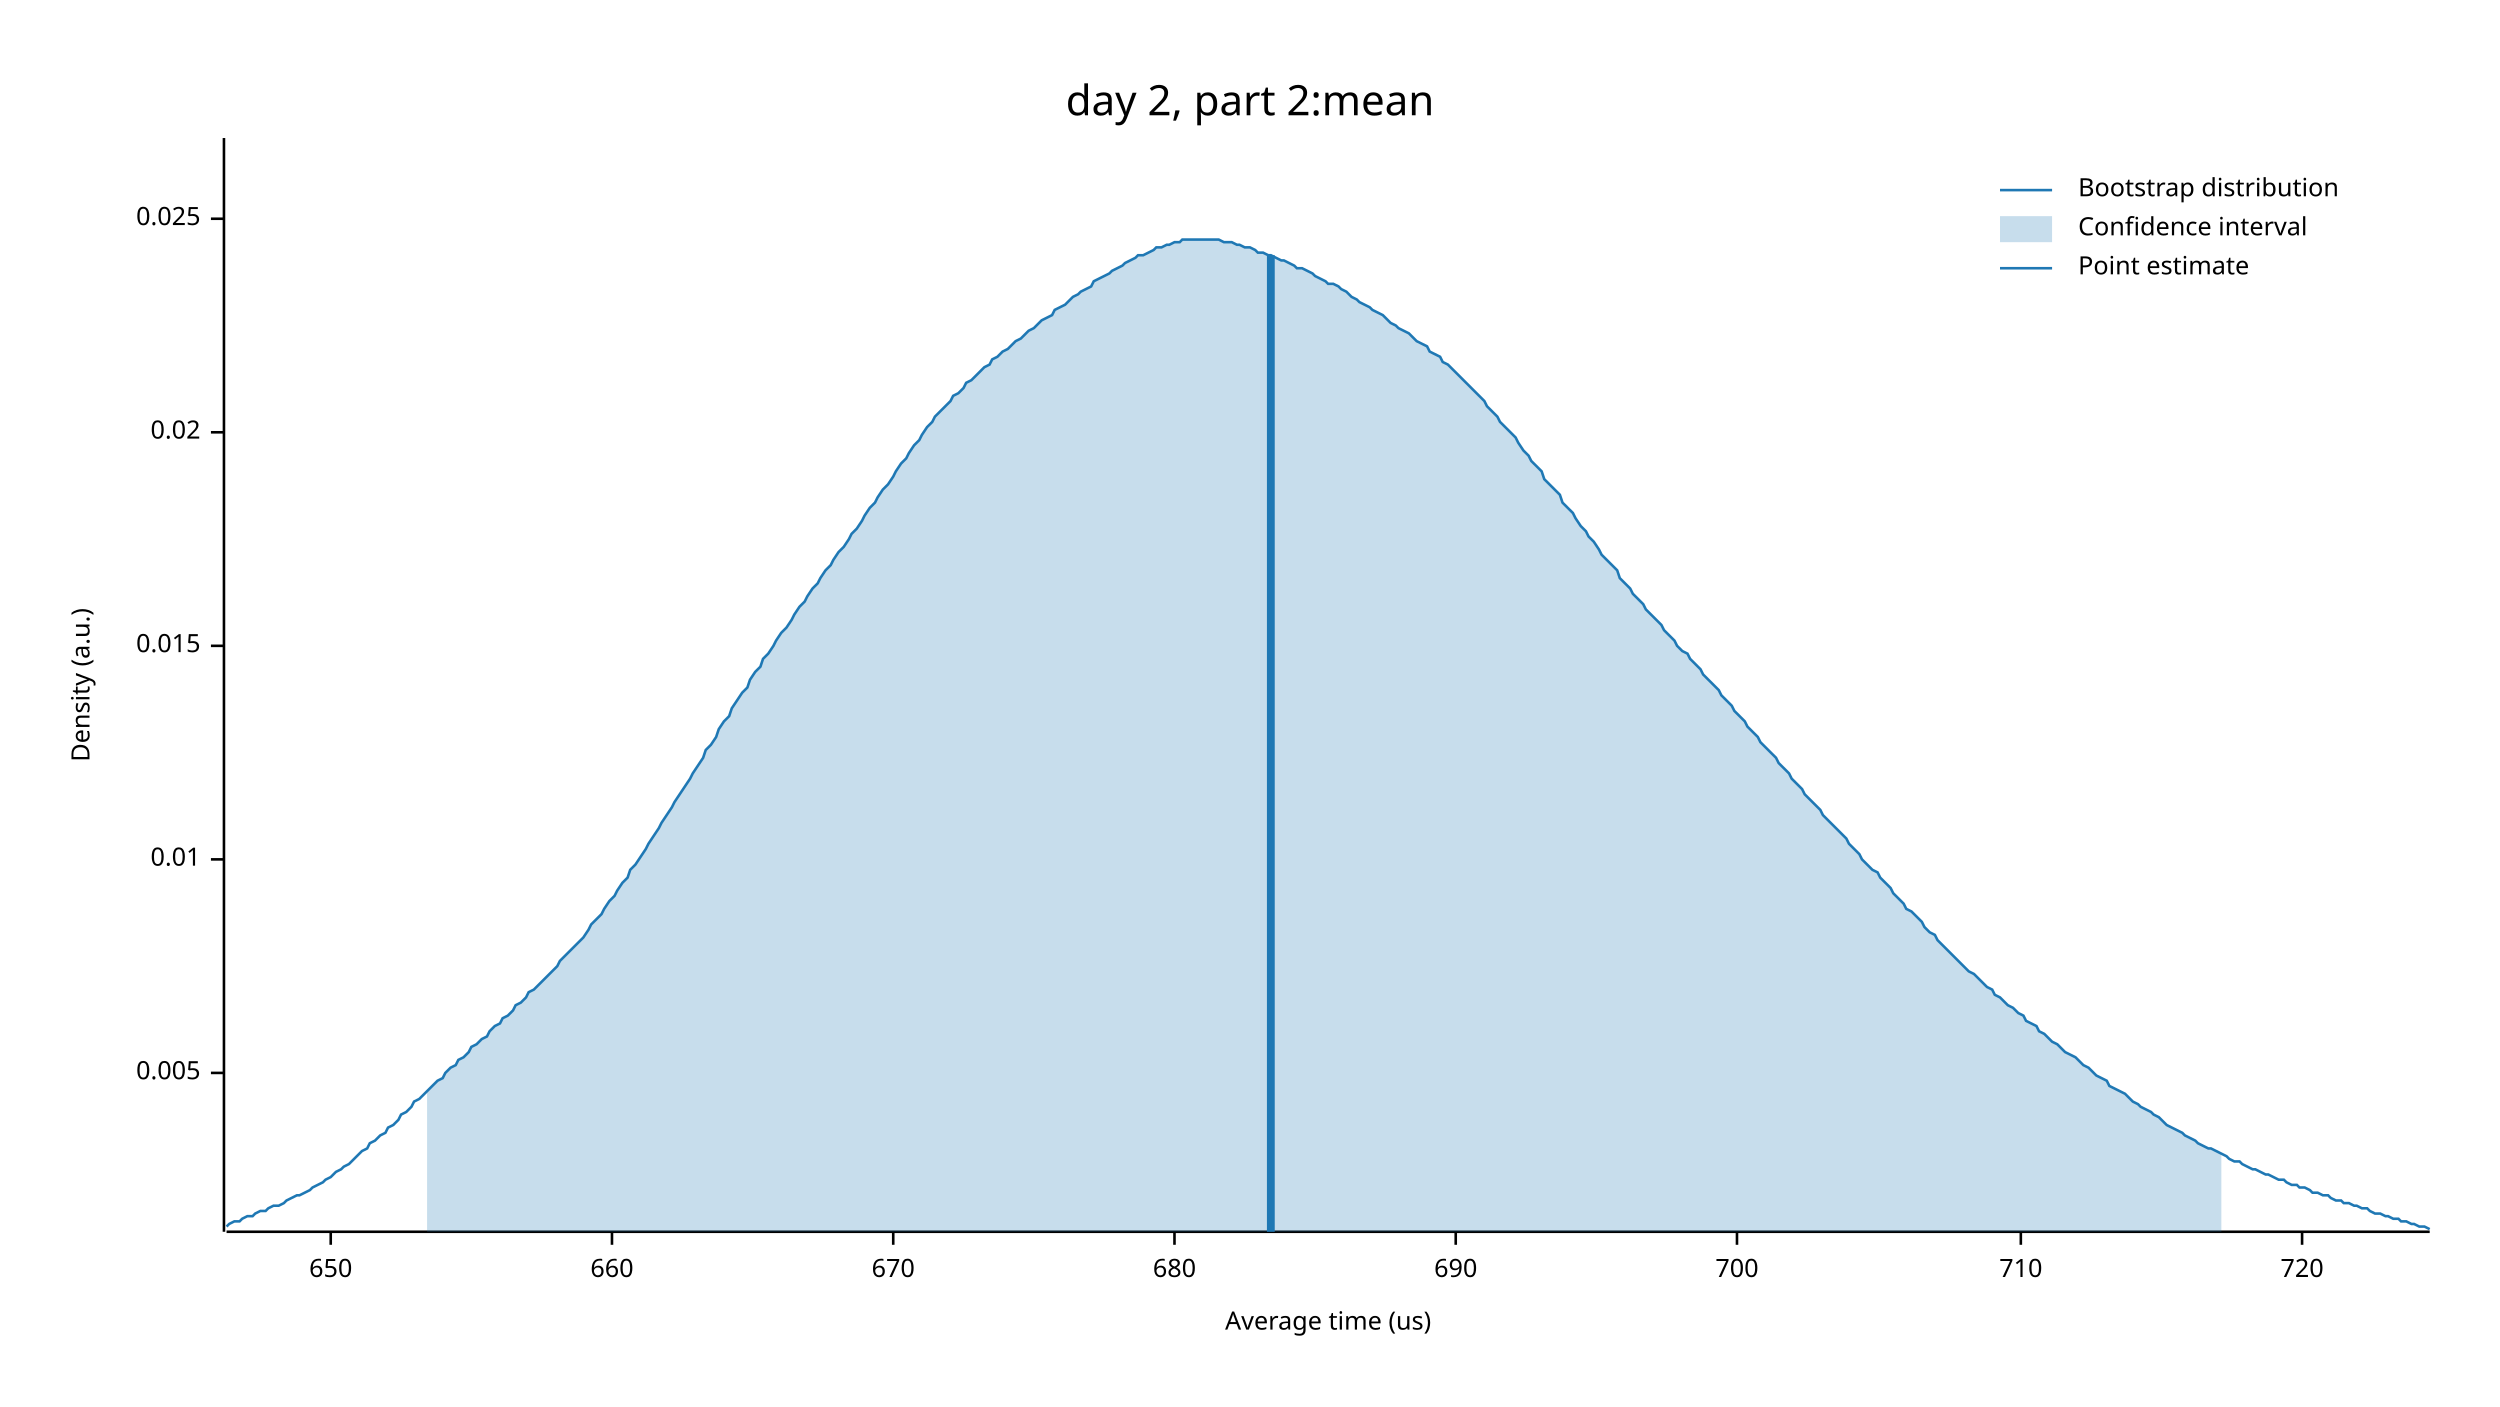
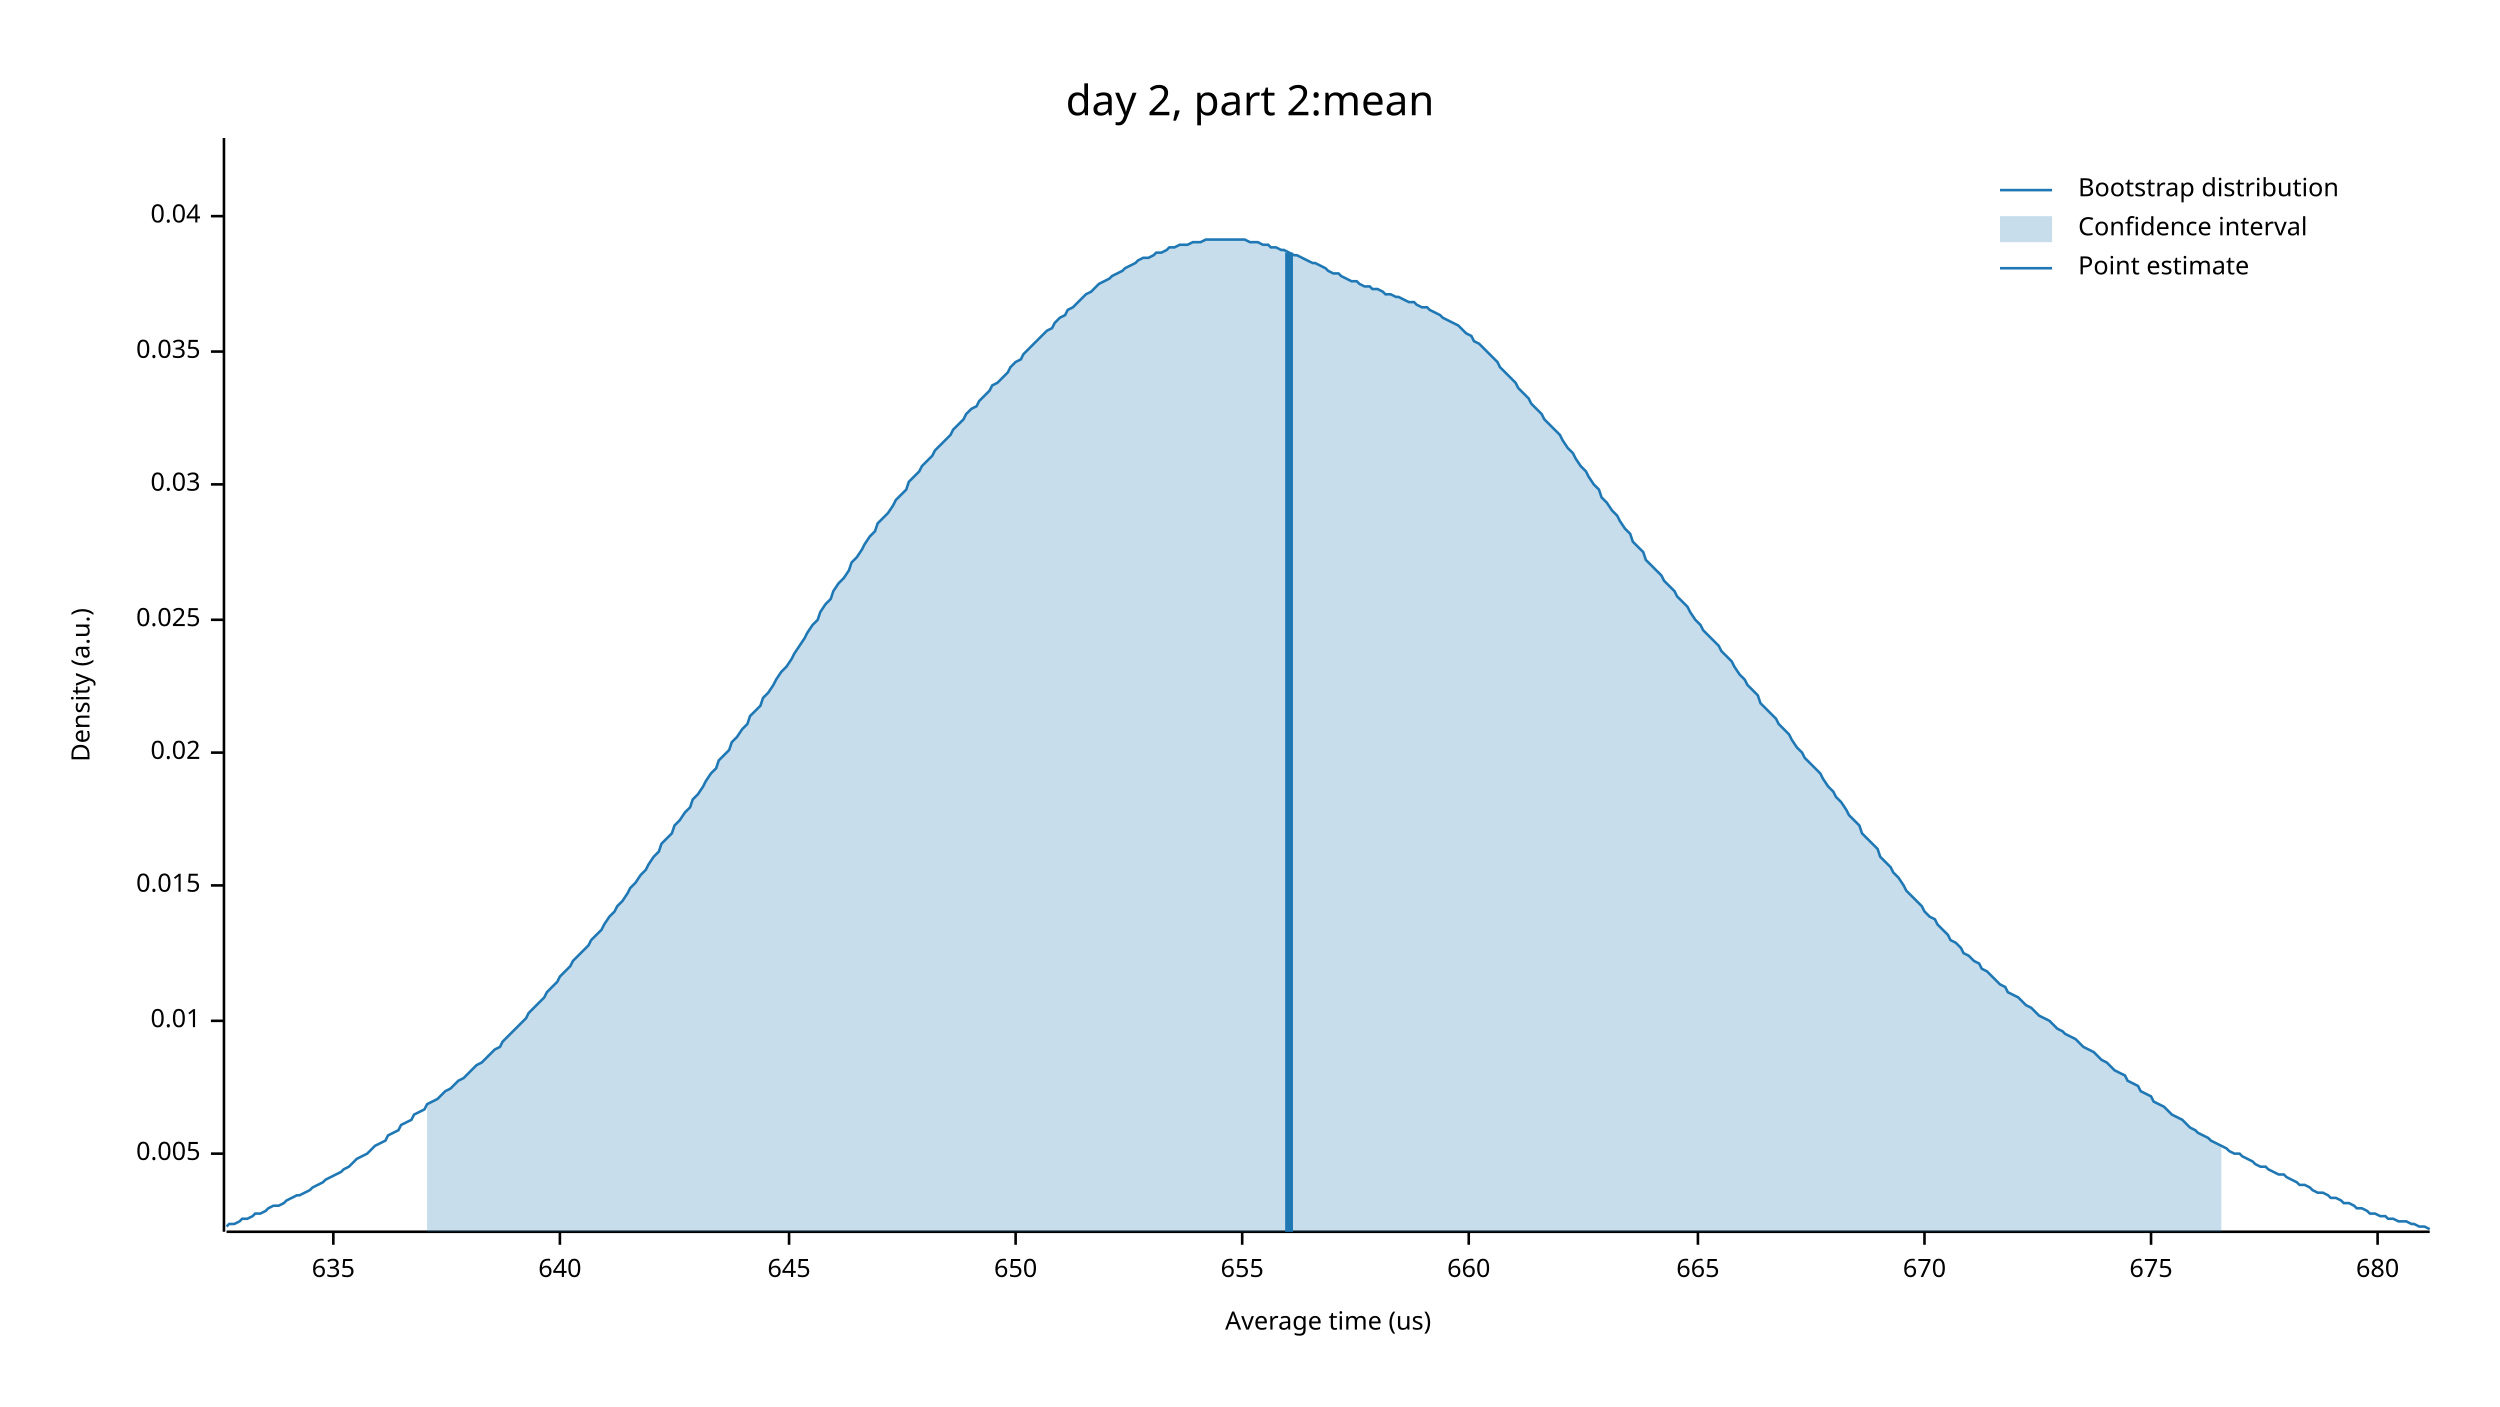
<svg xmlns="http://www.w3.org/2000/svg" width="960" height="540" viewBox="0 0 960 540">
  <text x="480" y="32" dy="0.76em" text-anchor="middle" font-family="sans-serif" font-size="16.129" opacity="1" fill="#000000">
day 2, part 2:mean
</text>
  <text x="27" y="263" dy="0.76em" text-anchor="middle" font-family="sans-serif" font-size="9.677" opacity="1" fill="#000000" transform="rotate(270, 27, 263)">
Density (a.u.)
</text>
  <text x="510" y="513" dy="-0.5ex" text-anchor="middle" font-family="sans-serif" font-size="9.677" opacity="1" fill="#000000">
Average time (us)
</text>
  <polyline fill="none" opacity="1" stroke="#000000" stroke-width="1" points="86,53 86,473 " />
-   <text x="77" y="412" dy="0.5ex" text-anchor="end" font-family="sans-serif" font-size="9.677" opacity="1" fill="#000000">
+   <text x="77" y="443" dy="0.5ex" text-anchor="end" font-family="sans-serif" font-size="9.677" opacity="1" fill="#000000">
0.005
</text>
-   <polyline fill="none" opacity="1" stroke="#000000" stroke-width="1" points="81,412 86,412 " />
-   <text x="77" y="330" dy="0.5ex" text-anchor="end" font-family="sans-serif" font-size="9.677" opacity="1" fill="#000000">
+   <polyline fill="none" opacity="1" stroke="#000000" stroke-width="1" points="81,443 86,443 " />
+   <text x="77" y="392" dy="0.5ex" text-anchor="end" font-family="sans-serif" font-size="9.677" opacity="1" fill="#000000">
0.01
</text>
-   <polyline fill="none" opacity="1" stroke="#000000" stroke-width="1" points="81,330 86,330 " />
-   <text x="77" y="248" dy="0.5ex" text-anchor="end" font-family="sans-serif" font-size="9.677" opacity="1" fill="#000000">
+   <polyline fill="none" opacity="1" stroke="#000000" stroke-width="1" points="81,392 86,392 " />
+   <text x="77" y="340" dy="0.5ex" text-anchor="end" font-family="sans-serif" font-size="9.677" opacity="1" fill="#000000">
0.015
</text>
-   <polyline fill="none" opacity="1" stroke="#000000" stroke-width="1" points="81,248 86,248 " />
-   <text x="77" y="166" dy="0.5ex" text-anchor="end" font-family="sans-serif" font-size="9.677" opacity="1" fill="#000000">
+   <polyline fill="none" opacity="1" stroke="#000000" stroke-width="1" points="81,340 86,340 " />
+   <text x="77" y="289" dy="0.5ex" text-anchor="end" font-family="sans-serif" font-size="9.677" opacity="1" fill="#000000">
0.02
</text>
-   <polyline fill="none" opacity="1" stroke="#000000" stroke-width="1" points="81,166 86,166 " />
-   <text x="77" y="84" dy="0.5ex" text-anchor="end" font-family="sans-serif" font-size="9.677" opacity="1" fill="#000000">
+   <polyline fill="none" opacity="1" stroke="#000000" stroke-width="1" points="81,289 86,289 " />
+   <text x="77" y="238" dy="0.5ex" text-anchor="end" font-family="sans-serif" font-size="9.677" opacity="1" fill="#000000">
0.025
</text>
-   <polyline fill="none" opacity="1" stroke="#000000" stroke-width="1" points="81,84 86,84 " />
+   <polyline fill="none" opacity="1" stroke="#000000" stroke-width="1" points="81,238 86,238 " />
+   <text x="77" y="186" dy="0.5ex" text-anchor="end" font-family="sans-serif" font-size="9.677" opacity="1" fill="#000000">
+ 0.03
+ </text>
+   <polyline fill="none" opacity="1" stroke="#000000" stroke-width="1" points="81,186 86,186 " />
+   <text x="77" y="135" dy="0.5ex" text-anchor="end" font-family="sans-serif" font-size="9.677" opacity="1" fill="#000000">
+ 0.035
+ </text>
+   <polyline fill="none" opacity="1" stroke="#000000" stroke-width="1" points="81,135 86,135 " />
+   <text x="77" y="83" dy="0.5ex" text-anchor="end" font-family="sans-serif" font-size="9.677" opacity="1" fill="#000000">
+ 0.04
+ </text>
+   <polyline fill="none" opacity="1" stroke="#000000" stroke-width="1" points="81,83 86,83 " />
  <polyline fill="none" opacity="1" stroke="#000000" stroke-width="1" points="87,473 933,473 " />
-   <text x="127" y="483" dy="0.76em" text-anchor="middle" font-family="sans-serif" font-size="9.677" opacity="1" fill="#000000">
+   <text x="128" y="483" dy="0.76em" text-anchor="middle" font-family="sans-serif" font-size="9.677" opacity="1" fill="#000000">
+ 635
+ </text>
+   <polyline fill="none" opacity="1" stroke="#000000" stroke-width="1" points="128,473 128,478 " />
+   <text x="215" y="483" dy="0.76em" text-anchor="middle" font-family="sans-serif" font-size="9.677" opacity="1" fill="#000000">
+ 640
+ </text>
+   <polyline fill="none" opacity="1" stroke="#000000" stroke-width="1" points="215,473 215,478 " />
+   <text x="303" y="483" dy="0.76em" text-anchor="middle" font-family="sans-serif" font-size="9.677" opacity="1" fill="#000000">
+ 645
+ </text>
+   <polyline fill="none" opacity="1" stroke="#000000" stroke-width="1" points="303,473 303,478 " />
+   <text x="390" y="483" dy="0.76em" text-anchor="middle" font-family="sans-serif" font-size="9.677" opacity="1" fill="#000000">
650
</text>
-   <polyline fill="none" opacity="1" stroke="#000000" stroke-width="1" points="127,473 127,478 " />
-   <text x="235" y="483" dy="0.76em" text-anchor="middle" font-family="sans-serif" font-size="9.677" opacity="1" fill="#000000">
+   <polyline fill="none" opacity="1" stroke="#000000" stroke-width="1" points="390,473 390,478 " />
+   <text x="477" y="483" dy="0.76em" text-anchor="middle" font-family="sans-serif" font-size="9.677" opacity="1" fill="#000000">
+ 655
+ </text>
+   <polyline fill="none" opacity="1" stroke="#000000" stroke-width="1" points="477,473 477,478 " />
+   <text x="564" y="483" dy="0.76em" text-anchor="middle" font-family="sans-serif" font-size="9.677" opacity="1" fill="#000000">
660
</text>
-   <polyline fill="none" opacity="1" stroke="#000000" stroke-width="1" points="235,473 235,478 " />
-   <text x="343" y="483" dy="0.76em" text-anchor="middle" font-family="sans-serif" font-size="9.677" opacity="1" fill="#000000">
+   <polyline fill="none" opacity="1" stroke="#000000" stroke-width="1" points="564,473 564,478 " />
+   <text x="652" y="483" dy="0.76em" text-anchor="middle" font-family="sans-serif" font-size="9.677" opacity="1" fill="#000000">
+ 665
+ </text>
+   <polyline fill="none" opacity="1" stroke="#000000" stroke-width="1" points="652,473 652,478 " />
+   <text x="739" y="483" dy="0.76em" text-anchor="middle" font-family="sans-serif" font-size="9.677" opacity="1" fill="#000000">
670
</text>
-   <polyline fill="none" opacity="1" stroke="#000000" stroke-width="1" points="343,473 343,478 " />
-   <text x="451" y="483" dy="0.76em" text-anchor="middle" font-family="sans-serif" font-size="9.677" opacity="1" fill="#000000">
+   <polyline fill="none" opacity="1" stroke="#000000" stroke-width="1" points="739,473 739,478 " />
+   <text x="826" y="483" dy="0.76em" text-anchor="middle" font-family="sans-serif" font-size="9.677" opacity="1" fill="#000000">
+ 675
+ </text>
+   <polyline fill="none" opacity="1" stroke="#000000" stroke-width="1" points="826,473 826,478 " />
+   <text x="913" y="483" dy="0.76em" text-anchor="middle" font-family="sans-serif" font-size="9.677" opacity="1" fill="#000000">
680
</text>
-   <polyline fill="none" opacity="1" stroke="#000000" stroke-width="1" points="451,473 451,478 " />
-   <text x="559" y="483" dy="0.76em" text-anchor="middle" font-family="sans-serif" font-size="9.677" opacity="1" fill="#000000">
- 690
- </text>
-   <polyline fill="none" opacity="1" stroke="#000000" stroke-width="1" points="559,473 559,478 " />
-   <text x="667" y="483" dy="0.76em" text-anchor="middle" font-family="sans-serif" font-size="9.677" opacity="1" fill="#000000">
- 700
- </text>
-   <polyline fill="none" opacity="1" stroke="#000000" stroke-width="1" points="667,473 667,478 " />
-   <text x="776" y="483" dy="0.76em" text-anchor="middle" font-family="sans-serif" font-size="9.677" opacity="1" fill="#000000">
- 710
- </text>
-   <polyline fill="none" opacity="1" stroke="#000000" stroke-width="1" points="776,473 776,478 " />
-   <text x="884" y="483" dy="0.76em" text-anchor="middle" font-family="sans-serif" font-size="9.677" opacity="1" fill="#000000">
- 720
- </text>
-   <polyline fill="none" opacity="1" stroke="#000000" stroke-width="1" points="884,473 884,478 " />
-   <polyline fill="none" opacity="1" stroke="#1F78B4" stroke-width="1" points="87,471 88,470 90,469 92,469 93,468 95,467 97,467 98,466 100,465 102,465 103,464 105,463 107,463 109,462 110,461 112,460 114,459 115,459 117,458 119,457 120,456 122,455 124,454 125,453 127,452 129,450 131,449 132,448 134,447 136,445 137,444 139,442 141,441 142,439 144,438 146,436 148,435 149,433 151,432 153,430 154,428 156,427 158,425 159,423 161,422 163,420 164,419 166,417 168,415 170,414 171,412 173,410 175,409 176,407 178,406 180,404 181,402 183,401 185,399 187,398 188,396 190,394 192,393 193,391 195,390 197,388 198,386 200,385 202,383 203,381 205,380 207,378 209,376 210,375 212,373 214,371 215,369 217,367 219,365 220,364 222,362 224,360 226,357 227,355 229,353 231,351 232,349 234,346 236,344 237,342 239,339 241,337 242,334 244,332 246,329 248,326 249,324 251,321 253,318 254,316 256,313 258,310 259,308 261,305 263,302 265,299 266,297 268,294 270,291 271,288 273,286 275,283 276,280 278,277 280,275 281,272 283,269 285,266 287,264 288,261 290,258 292,256 293,253 295,251 297,248 298,246 300,243 302,241 304,238 305,236 307,233 309,231 310,229 312,226 314,224 315,222 317,219 319,217 320,215 322,212 324,210 326,207 327,205 329,203 331,200 332,198 334,195 336,193 337,191 339,188 341,186 343,183 344,181 346,178 348,176 349,174 351,171 353,169 354,167 356,164 358,162 359,160 361,158 363,156 365,154 366,152 368,151 370,149 371,147 373,146 375,144 376,143 378,141 380,140 381,138 383,137 385,135 387,134 388,133 390,131 392,130 393,129 395,127 397,126 398,125 400,123 402,122 404,121 405,119 407,118 409,117 410,116 412,114 414,113 415,112 417,111 419,110 420,108 422,107 424,106 426,105 427,104 429,103 431,102 432,101 434,100 436,99 437,98 439,98 441,97 443,96 444,95 446,95 448,94 449,94 451,93 453,93 454,92 456,92 458,92 459,92 461,92 463,92 465,92 466,92 468,92 470,93 471,93 473,93 475,94 476,94 478,95 480,95 482,96 483,97 485,97 487,98 488,98 490,99 492,100 493,100 495,101 497,102 498,103 500,103 502,104 504,105 505,106 507,107 509,108 510,109 512,109 514,110 515,111 517,112 519,114 521,115 522,116 524,117 526,118 527,119 529,120 531,121 532,122 534,124 536,125 537,126 539,127 541,128 543,130 544,131 546,132 548,133 549,135 551,136 553,137 554,139 556,140 558,142 560,144 561,145 563,147 565,149 566,150 568,152 570,154 571,156 573,158 575,160 576,162 578,164 580,166 582,168 583,170 585,173 587,175 588,177 590,179 592,181 593,184 595,186 597,188 599,190 600,193 602,195 604,197 605,199 607,202 609,204 610,206 612,208 614,211 615,213 617,215 619,217 621,219 622,222 624,224 626,226 627,228 629,230 631,232 632,234 634,236 636,238 638,240 639,242 641,244 643,246 644,248 646,250 648,251 649,253 651,255 653,257 654,259 656,261 658,263 660,265 661,267 663,269 665,271 666,273 668,275 670,277 671,279 673,281 675,283 676,285 678,287 680,289 682,291 683,293 685,295 687,297 688,299 690,301 692,303 693,305 695,307 697,309 699,311 700,313 702,315 704,317 705,318 707,320 709,322 710,324 712,326 714,328 715,330 717,332 719,334 721,335 722,337 724,339 726,341 727,343 729,345 731,347 732,349 734,350 736,352 738,354 739,356 741,358 743,359 744,361 746,363 748,365 749,366 751,368 753,370 754,371 756,373 758,374 760,376 761,377 763,379 765,380 766,382 768,383 770,385 771,386 773,387 775,389 777,390 778,392 780,393 782,394 783,396 785,397 787,399 788,400 790,401 792,403 793,404 795,405 797,406 799,408 800,409 802,410 804,412 805,413 807,414 809,415 810,417 812,418 814,419 816,420 817,421 819,423 821,424 822,425 824,426 826,427 827,428 829,429 831,431 832,432 834,433 836,434 838,435 839,436 841,437 843,438 844,439 846,440 848,441 849,441 851,442 853,443 855,444 856,445 858,446 860,446 861,447 863,448 865,449 866,449 868,450 870,451 871,451 873,452 875,453 877,453 878,454 880,455 882,455 883,456 885,456 887,457 888,458 890,458 892,459 894,459 895,460 897,461 899,461 900,462 902,462 904,463 905,463 907,464 909,464 910,465 912,466 914,466 916,467 917,467 919,468 921,468 922,469 924,469 926,470 927,470 929,471 931,471 933,472 " />
-   <polygon opacity="0.25" fill="#1F78B4" points="164,419 166,417 168,415 170,414 171,412 173,410 175,409 176,407 178,406 180,404 181,402 183,401 185,399 187,398 188,396 190,394 192,393 193,391 195,390 197,388 198,386 200,385 202,383 203,381 205,380 207,378 209,376 210,375 212,373 214,371 215,369 217,367 219,365 220,364 222,362 224,360 226,357 227,355 229,353 231,351 232,349 234,346 236,344 237,342 239,339 241,337 242,334 244,332 246,329 248,326 249,324 251,321 253,318 254,316 256,313 258,310 259,308 261,305 263,302 265,299 266,297 268,294 270,291 271,288 273,286 275,283 276,280 278,277 280,275 281,272 283,269 285,266 287,264 288,261 290,258 292,256 293,253 295,251 297,248 298,246 300,243 302,241 304,238 305,236 307,233 309,231 310,229 312,226 314,224 315,222 317,219 319,217 320,215 322,212 324,210 326,207 327,205 329,203 331,200 332,198 334,195 336,193 337,191 339,188 341,186 343,183 344,181 346,178 348,176 349,174 351,171 353,169 354,167 356,164 358,162 359,160 361,158 363,156 365,154 366,152 368,151 370,149 371,147 373,146 375,144 376,143 378,141 380,140 381,138 383,137 385,135 387,134 388,133 390,131 392,130 393,129 395,127 397,126 398,125 400,123 402,122 404,121 405,119 407,118 409,117 410,116 412,114 414,113 415,112 417,111 419,110 420,108 422,107 424,106 426,105 427,104 429,103 431,102 432,101 434,100 436,99 437,98 439,98 441,97 443,96 444,95 446,95 448,94 449,94 451,93 453,93 454,92 456,92 458,92 459,92 461,92 463,92 465,92 466,92 468,92 470,93 471,93 473,93 475,94 476,94 478,95 480,95 482,96 483,97 485,97 487,98 488,98 490,99 492,100 493,100 495,101 497,102 498,103 500,103 502,104 504,105 505,106 507,107 509,108 510,109 512,109 514,110 515,111 517,112 519,114 521,115 522,116 524,117 526,118 527,119 529,120 531,121 532,122 534,124 536,125 537,126 539,127 541,128 543,130 544,131 546,132 548,133 549,135 551,136 553,137 554,139 556,140 558,142 560,144 561,145 563,147 565,149 566,150 568,152 570,154 571,156 573,158 575,160 576,162 578,164 580,166 582,168 583,170 585,173 587,175 588,177 590,179 592,181 593,184 595,186 597,188 599,190 600,193 602,195 604,197 605,199 607,202 609,204 610,206 612,208 614,211 615,213 617,215 619,217 621,219 622,222 624,224 626,226 627,228 629,230 631,232 632,234 634,236 636,238 638,240 639,242 641,244 643,246 644,248 646,250 648,251 649,253 651,255 653,257 654,259 656,261 658,263 660,265 661,267 663,269 665,271 666,273 668,275 670,277 671,279 673,281 675,283 676,285 678,287 680,289 682,291 683,293 685,295 687,297 688,299 690,301 692,303 693,305 695,307 697,309 699,311 700,313 702,315 704,317 705,318 707,320 709,322 710,324 712,326 714,328 715,330 717,332 719,334 721,335 722,337 724,339 726,341 727,343 729,345 731,347 732,349 734,350 736,352 738,354 739,356 741,358 743,359 744,361 746,363 748,365 749,366 751,368 753,370 754,371 756,373 758,374 760,376 761,377 763,379 765,380 766,382 768,383 770,385 771,386 773,387 775,389 777,390 778,392 780,393 782,394 783,396 785,397 787,399 788,400 790,401 792,403 793,404 795,405 797,406 799,408 800,409 802,410 804,412 805,413 807,414 809,415 810,417 812,418 814,419 816,420 817,421 819,423 821,424 822,425 824,426 826,427 827,428 829,429 831,431 832,432 834,433 836,434 838,435 839,436 841,437 843,438 844,439 846,440 848,441 849,441 851,442 853,443 853,473 164,473 " />
-   <polyline fill="none" opacity="1" stroke="#1F78B4" stroke-width="3" points="488,473 488,98 " />
+   <polyline fill="none" opacity="1" stroke="#000000" stroke-width="1" points="913,473 913,478 " />
+   <polyline fill="none" opacity="1" stroke="#1F78B4" stroke-width="1" points="87,471 88,470 90,470 92,469 93,468 95,468 97,467 98,466 100,466 102,465 103,464 105,463 107,463 109,462 110,461 112,460 114,459 115,459 117,458 119,457 120,456 122,455 124,454 125,453 127,452 129,451 131,450 132,449 134,448 136,446 137,445 139,444 141,443 142,442 144,440 146,439 148,438 149,436 151,435 153,434 154,432 156,431 158,430 159,428 161,427 163,426 164,424 166,423 168,422 170,420 171,419 173,418 175,416 176,415 178,414 180,412 181,411 183,409 185,408 187,406 188,405 190,403 192,402 193,400 195,398 197,396 198,395 200,393 202,391 203,389 205,387 207,385 209,383 210,381 212,379 214,377 215,375 217,373 219,371 220,369 222,367 224,365 226,363 227,361 229,359 231,357 232,355 234,352 236,350 237,348 239,346 241,343 242,341 244,339 246,336 248,334 249,332 251,329 253,327 254,324 256,322 258,320 259,317 261,315 263,312 265,310 266,307 268,305 270,302 271,300 273,297 275,295 276,292 278,290 280,288 281,285 283,283 285,280 287,278 288,275 290,273 292,271 293,268 295,266 297,263 298,261 300,258 302,256 304,253 305,251 307,248 309,245 310,243 312,240 314,238 315,235 317,232 319,230 320,227 322,224 324,222 326,219 327,216 329,214 331,211 332,209 334,206 336,204 337,201 339,199 341,197 343,194 344,192 346,190 348,188 349,185 351,183 353,181 354,179 356,177 358,175 359,173 361,171 363,169 365,167 366,165 368,163 370,161 371,159 373,157 375,156 376,154 378,152 380,150 381,148 383,147 385,145 387,143 388,141 390,139 392,138 393,136 395,134 397,132 398,131 400,129 402,127 404,126 405,124 407,122 409,121 410,119 412,118 414,116 415,115 417,113 419,112 420,111 422,109 424,108 426,107 427,106 429,105 431,104 432,103 434,102 436,101 437,100 439,99 441,99 443,98 444,97 446,97 448,96 449,95 451,95 453,94 454,94 456,94 458,93 459,93 461,93 463,92 465,92 466,92 468,92 470,92 471,92 473,92 475,92 476,92 478,92 480,93 482,93 483,93 485,94 487,94 488,95 490,95 492,96 493,96 495,97 497,98 498,98 500,99 502,100 504,101 505,101 507,102 509,103 510,104 512,105 514,105 515,106 517,107 519,108 521,108 522,109 524,110 526,110 527,111 529,111 531,112 532,113 534,113 536,114 537,114 539,115 541,116 543,116 544,117 546,118 548,118 549,119 551,120 553,121 554,122 556,123 558,124 560,125 561,126 563,128 565,129 566,131 568,132 570,134 571,135 573,137 575,139 576,141 578,143 580,145 582,147 583,149 585,151 587,153 588,155 590,157 592,159 593,161 595,163 597,165 599,167 600,169 602,172 604,174 605,176 607,179 609,181 610,183 612,186 614,188 615,191 617,193 619,196 621,198 622,200 624,203 626,205 627,208 629,210 631,212 632,215 634,217 636,219 638,221 639,223 641,225 643,227 644,229 646,231 648,233 649,235 651,238 653,240 654,242 656,244 658,246 660,248 661,250 663,252 665,254 666,256 668,259 670,261 671,263 673,265 675,267 676,270 678,272 680,274 682,276 683,278 685,280 687,282 688,284 690,287 692,289 693,291 695,293 697,295 699,297 700,299 702,302 704,304 705,306 707,308 709,311 710,313 712,315 714,317 715,320 717,322 719,324 721,326 722,329 724,331 726,333 727,335 729,337 731,340 732,342 734,344 736,346 738,348 739,350 741,352 743,353 744,355 746,357 748,359 749,361 751,362 753,364 754,366 756,367 758,369 760,370 761,372 763,373 765,375 766,376 768,378 770,379 771,381 773,382 775,383 777,385 778,386 780,387 782,389 783,390 785,391 787,392 788,393 790,395 792,396 793,397 795,398 797,399 799,401 800,402 802,403 804,404 805,405 807,407 809,408 810,409 812,411 814,412 816,413 817,415 819,416 821,417 822,419 824,420 826,421 827,423 829,424 831,425 832,426 834,428 836,429 838,430 839,431 841,433 843,434 844,435 846,436 848,437 849,438 851,439 853,440 855,441 856,442 858,443 860,443 861,444 863,445 865,446 866,447 868,448 870,448 871,449 873,450 875,451 877,451 878,452 880,453 882,454 883,455 885,455 887,456 888,457 890,458 892,458 894,459 895,460 897,460 899,461 900,462 902,462 904,463 905,464 907,464 909,465 910,466 912,466 914,467 916,467 917,468 919,468 921,469 922,469 924,469 926,470 927,470 929,471 931,471 933,472 " />
+   <polygon opacity="0.25" fill="#1F78B4" points="164,424 166,423 168,422 170,420 171,419 173,418 175,416 176,415 178,414 180,412 181,411 183,409 185,408 187,406 188,405 190,403 192,402 193,400 195,398 197,396 198,395 200,393 202,391 203,389 205,387 207,385 209,383 210,381 212,379 214,377 215,375 217,373 219,371 220,369 222,367 224,365 226,363 227,361 229,359 231,357 232,355 234,352 236,350 237,348 239,346 241,343 242,341 244,339 246,336 248,334 249,332 251,329 253,327 254,324 256,322 258,320 259,317 261,315 263,312 265,310 266,307 268,305 270,302 271,300 273,297 275,295 276,292 278,290 280,288 281,285 283,283 285,280 287,278 288,275 290,273 292,271 293,268 295,266 297,263 298,261 300,258 302,256 304,253 305,251 307,248 309,245 310,243 312,240 314,238 315,235 317,232 319,230 320,227 322,224 324,222 326,219 327,216 329,214 331,211 332,209 334,206 336,204 337,201 339,199 341,197 343,194 344,192 346,190 348,188 349,185 351,183 353,181 354,179 356,177 358,175 359,173 361,171 363,169 365,167 366,165 368,163 370,161 371,159 373,157 375,156 376,154 378,152 380,150 381,148 383,147 385,145 387,143 388,141 390,139 392,138 393,136 395,134 397,132 398,131 400,129 402,127 404,126 405,124 407,122 409,121 410,119 412,118 414,116 415,115 417,113 419,112 420,111 422,109 424,108 426,107 427,106 429,105 431,104 432,103 434,102 436,101 437,100 439,99 441,99 443,98 444,97 446,97 448,96 449,95 451,95 453,94 454,94 456,94 458,93 459,93 461,93 463,92 465,92 466,92 468,92 470,92 471,92 473,92 475,92 476,92 478,92 480,93 482,93 483,93 485,94 487,94 488,95 490,95 492,96 493,96 495,97 497,98 498,98 500,99 502,100 504,101 505,101 507,102 509,103 510,104 512,105 514,105 515,106 517,107 519,108 521,108 522,109 524,110 526,110 527,111 529,111 531,112 532,113 534,113 536,114 537,114 539,115 541,116 543,116 544,117 546,118 548,118 549,119 551,120 553,121 554,122 556,123 558,124 560,125 561,126 563,128 565,129 566,131 568,132 570,134 571,135 573,137 575,139 576,141 578,143 580,145 582,147 583,149 585,151 587,153 588,155 590,157 592,159 593,161 595,163 597,165 599,167 600,169 602,172 604,174 605,176 607,179 609,181 610,183 612,186 614,188 615,191 617,193 619,196 621,198 622,200 624,203 626,205 627,208 629,210 631,212 632,215 634,217 636,219 638,221 639,223 641,225 643,227 644,229 646,231 648,233 649,235 651,238 653,240 654,242 656,244 658,246 660,248 661,250 663,252 665,254 666,256 668,259 670,261 671,263 673,265 675,267 676,270 678,272 680,274 682,276 683,278 685,280 687,282 688,284 690,287 692,289 693,291 695,293 697,295 699,297 700,299 702,302 704,304 705,306 707,308 709,311 710,313 712,315 714,317 715,320 717,322 719,324 721,326 722,329 724,331 726,333 727,335 729,337 731,340 732,342 734,344 736,346 738,348 739,350 741,352 743,353 744,355 746,357 748,359 749,361 751,362 753,364 754,366 756,367 758,369 760,370 761,372 763,373 765,375 766,376 768,378 770,379 771,381 773,382 775,383 777,385 778,386 780,387 782,389 783,390 785,391 787,392 788,393 790,395 792,396 793,397 795,398 797,399 799,401 800,402 802,403 804,404 805,405 807,407 809,408 810,409 812,411 814,412 816,413 817,415 819,416 821,417 822,419 824,420 826,421 827,423 829,424 831,425 832,426 834,428 836,429 838,430 839,431 841,433 843,434 844,435 846,436 848,437 849,438 851,439 853,440 853,473 164,473 " />
+   <polyline fill="none" opacity="1" stroke="#1F78B4" stroke-width="3" points="495,473 495,97 " />
  <text x="798" y="68" dy="0.76em" text-anchor="start" font-family="sans-serif" font-size="9.677" opacity="1" fill="#000000">
Bootstrap distribution
</text>
  <text x="798" y="83" dy="0.76em" text-anchor="start" font-family="sans-serif" font-size="9.677" opacity="1" fill="#000000">
Confidence interval
</text>
  <text x="798" y="98" dy="0.76em" text-anchor="start" font-family="sans-serif" font-size="9.677" opacity="1" fill="#000000">
Point estimate
</text>
  <polyline fill="none" opacity="1" stroke="#1F78B4" stroke-width="1" points="768,73 788,73 " />
  <rect x="768" y="83" width="20" height="10" opacity="0.25" fill="#1F78B4" stroke="none" />
  <polyline fill="none" opacity="1" stroke="#1F78B4" stroke-width="1" points="768,103 788,103 " />
</svg>
